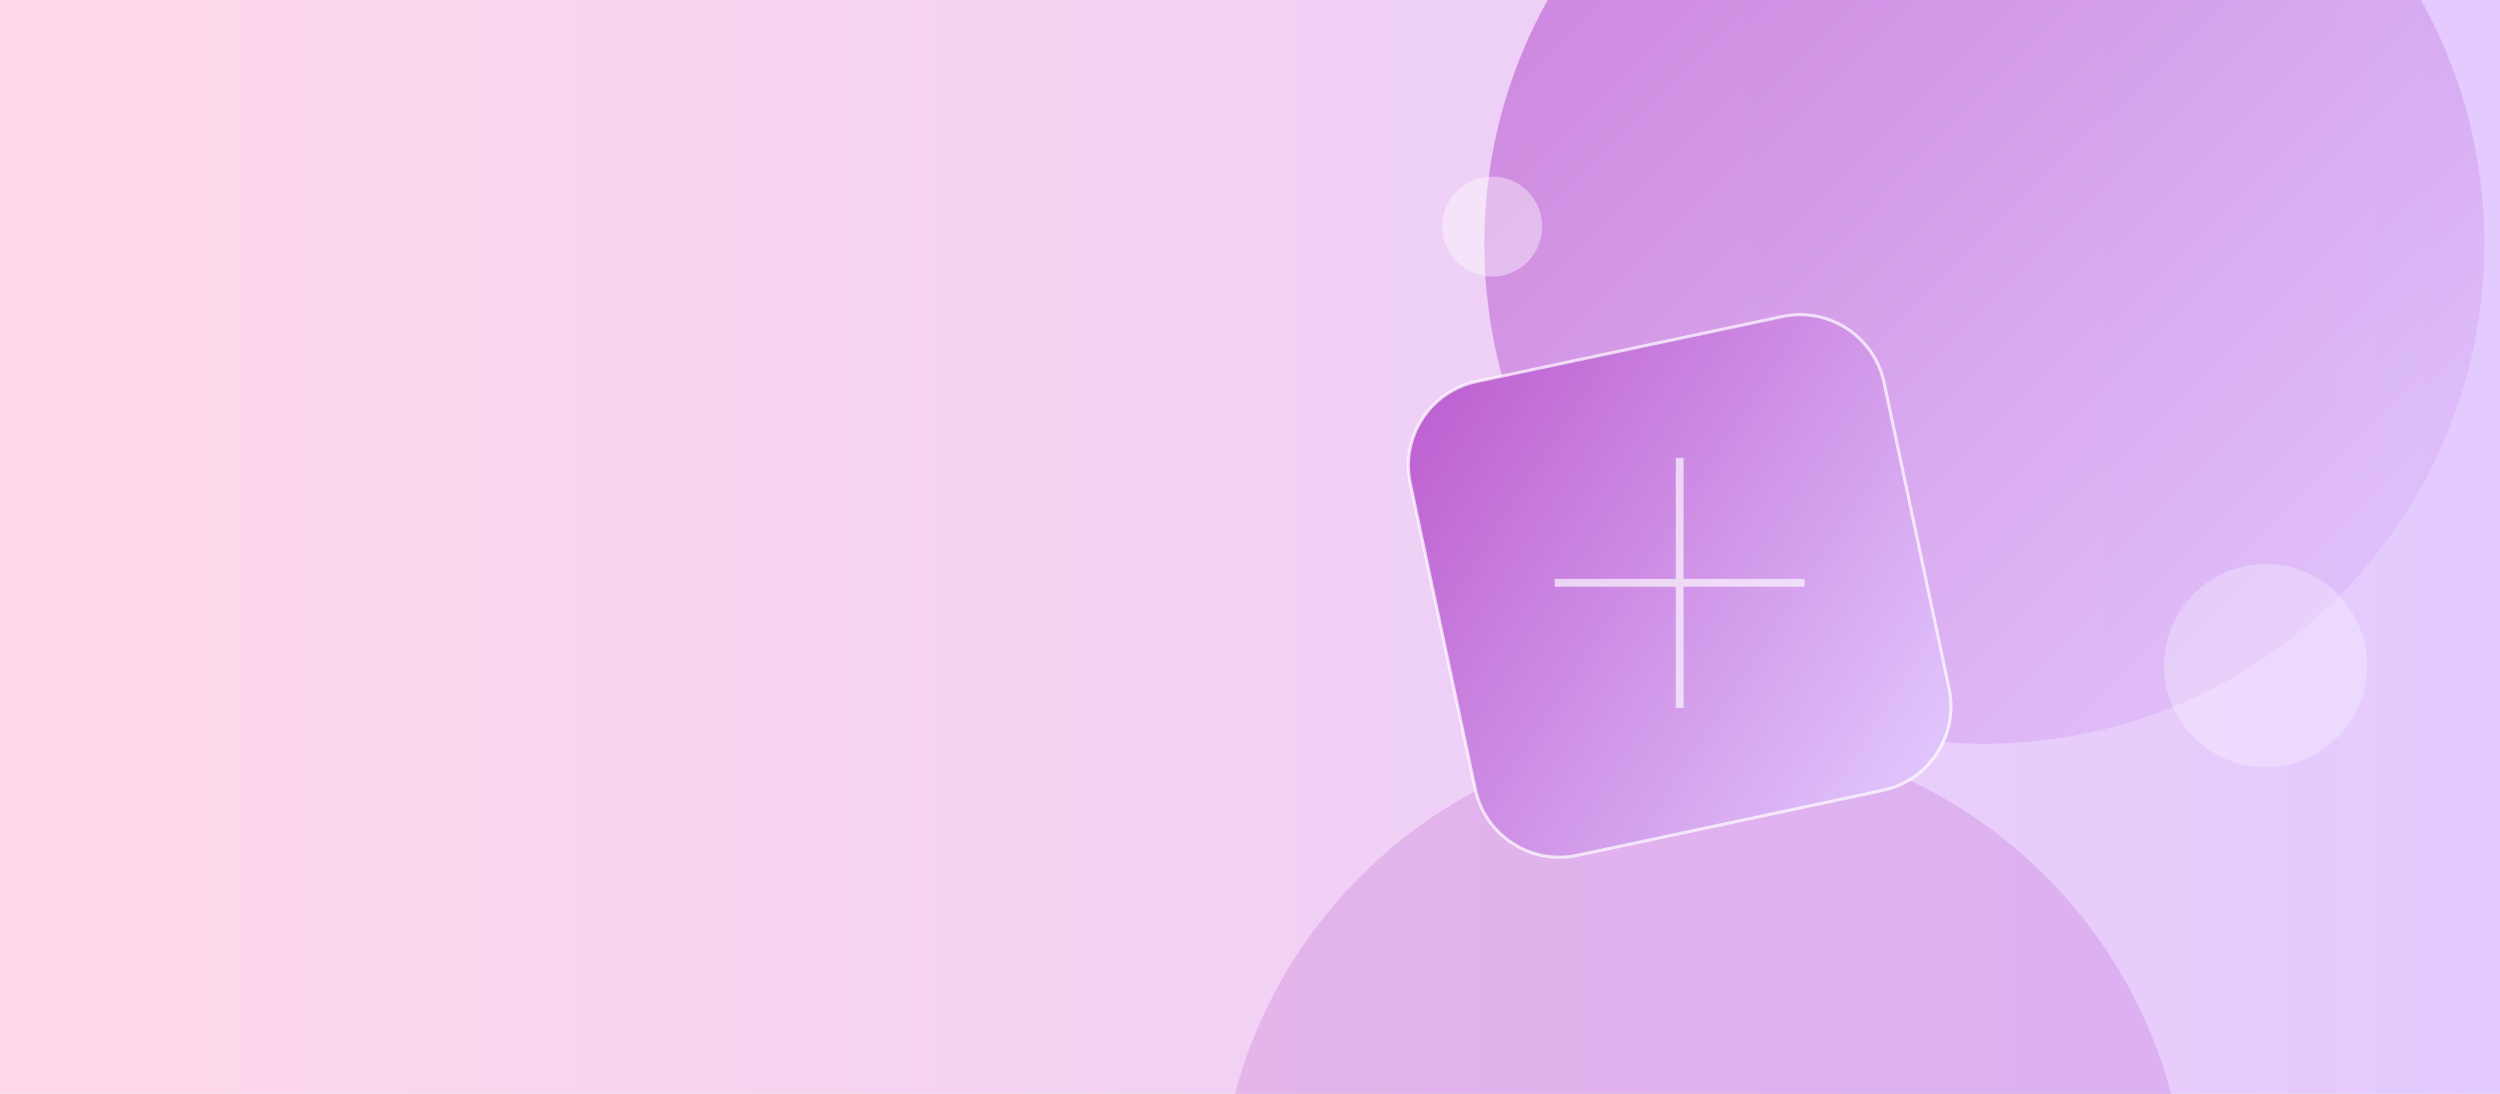
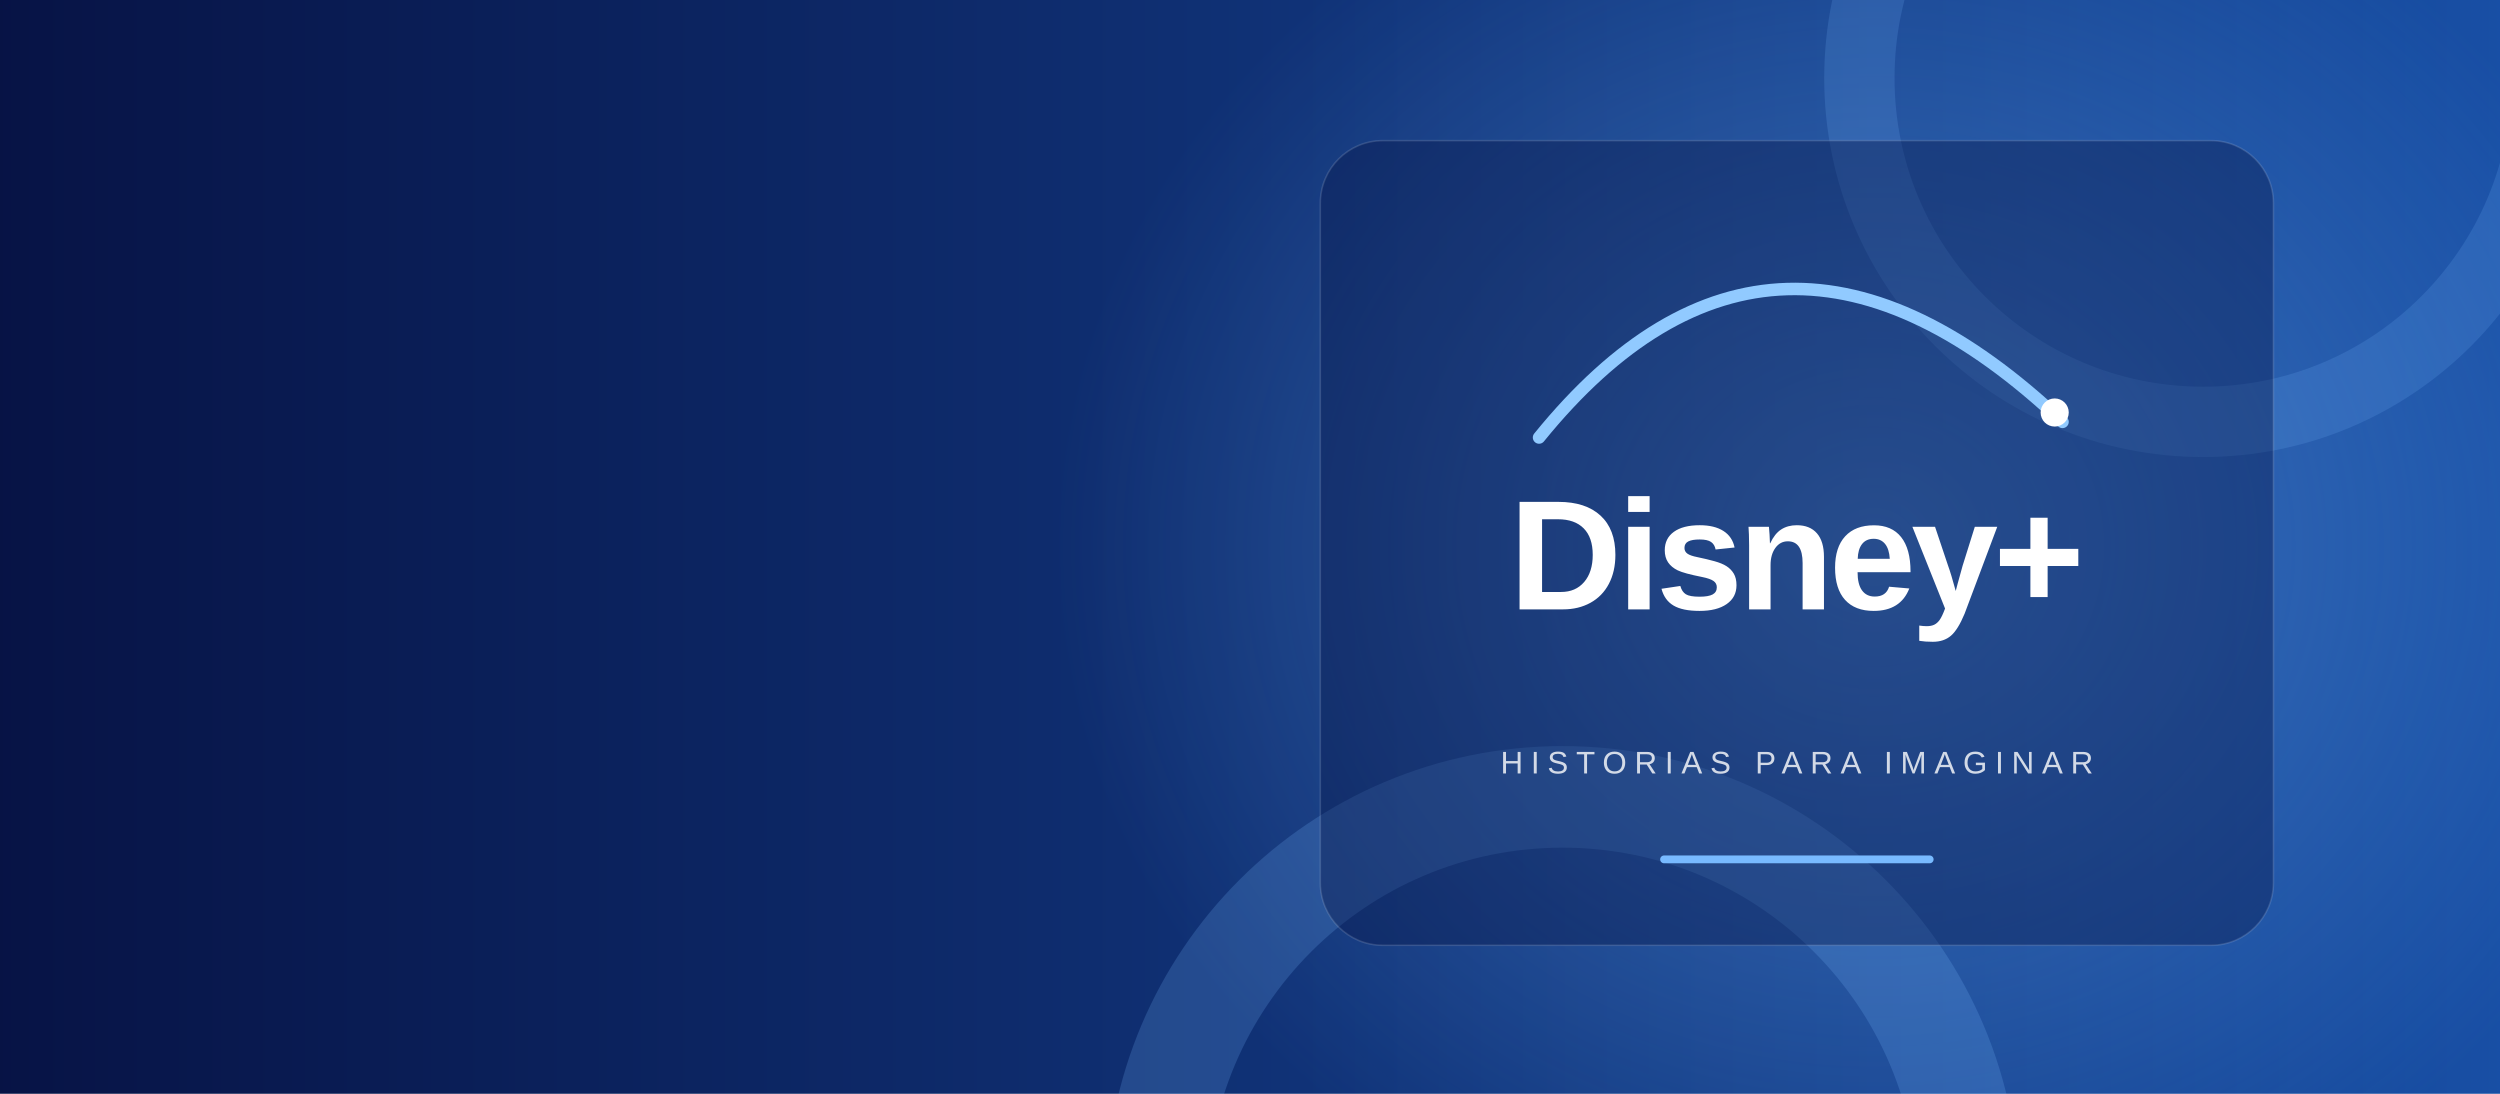
- <svg xmlns="http://www.w3.org/2000/svg" width="1600" height="700" viewBox="0 0 1600 700">
+ <svg xmlns="http://www.w3.org/2000/svg" width="1600" height="700" viewBox="0 0 1600 700" role="img" aria-label="Disney+">
  <defs>
-     <linearGradient id="bg">
-       <stop stop-color="#ffd9e9" />
-       <stop offset="1" stop-color="#e3caff" />
+     <linearGradient id="bg" x1="0" x2="1">
+       <stop stop-color="#071345" />
+       <stop offset="1" stop-color="#184fa5" />
    </linearGradient>
-     <linearGradient id="orb" x2="1" y2="1">
-       <stop stop-color="#bc5ccf" />
-       <stop offset="1" stop-color="#e3caff" />
-     </linearGradient>
+     <radialGradient id="glow">
+       <stop stop-color="#78baff" stop-opacity=".4" />
+       <stop offset="1" stop-color="#78baff" stop-opacity="0" />
+     </radialGradient>
  </defs>
  <rect width="1600" height="700" fill="url(#bg)" />
-   <circle cx="1270" cy="156" r="320" fill="url(#orb)" opacity=".72" />
-   <circle cx="1090" cy="780" r="310" fill="#bc5ccf" opacity=".25" />
-   <rect x="920" y="220" width="310" height="310" rx="55" transform="rotate(-12 1075 375)" fill="url(#orb)" stroke="white" stroke-opacity=".7" stroke-width="2" />
-   <path d="M995 373h160m-80-80v160" stroke="white" stroke-width="5" opacity=".65" />
-   <circle cx="955" cy="145" r="32" fill="white" opacity=".4" />
-   <circle cx="1450" cy="426" r="65" fill="white" opacity=".28" />
+   <ellipse cx="1200" cy="350" rx="530" ry="480" fill="url(#glow)" />
+   <circle cx="1410" cy="50" r="220" fill="none" stroke="#78baff" stroke-opacity=".17" stroke-width="45" />
+   <circle cx="1000" cy="770" r="260" fill="none" stroke="#78baff" stroke-opacity=".2" stroke-width="65" />
+   <rect x="845" y="90" width="610" height="515" rx="40" fill="#071345" fill-opacity=".38" stroke="white" stroke-opacity=".14" />
+   <path d="M985 280q150-185 335-10" fill="none" stroke="#91caff" stroke-width="8" stroke-linecap="round" />
+   <circle cx="1315" cy="264" r="9" fill="white" />
+   <text x="1150" y="390" text-anchor="middle" font-family="Arial,Helvetica,sans-serif" font-weight="800" font-size="100" letter-spacing="-3" fill="white">Disney+</text>
+   <text x="1150" y="495" text-anchor="middle" font-family="Arial,Helvetica,sans-serif" font-size="20" letter-spacing="5" fill="white" opacity=".8">HISTORIAS PARA IMAGINAR</text>
+   <path d="M1065 550h170" stroke="#78baff" stroke-width="5" stroke-linecap="round" />
</svg>
